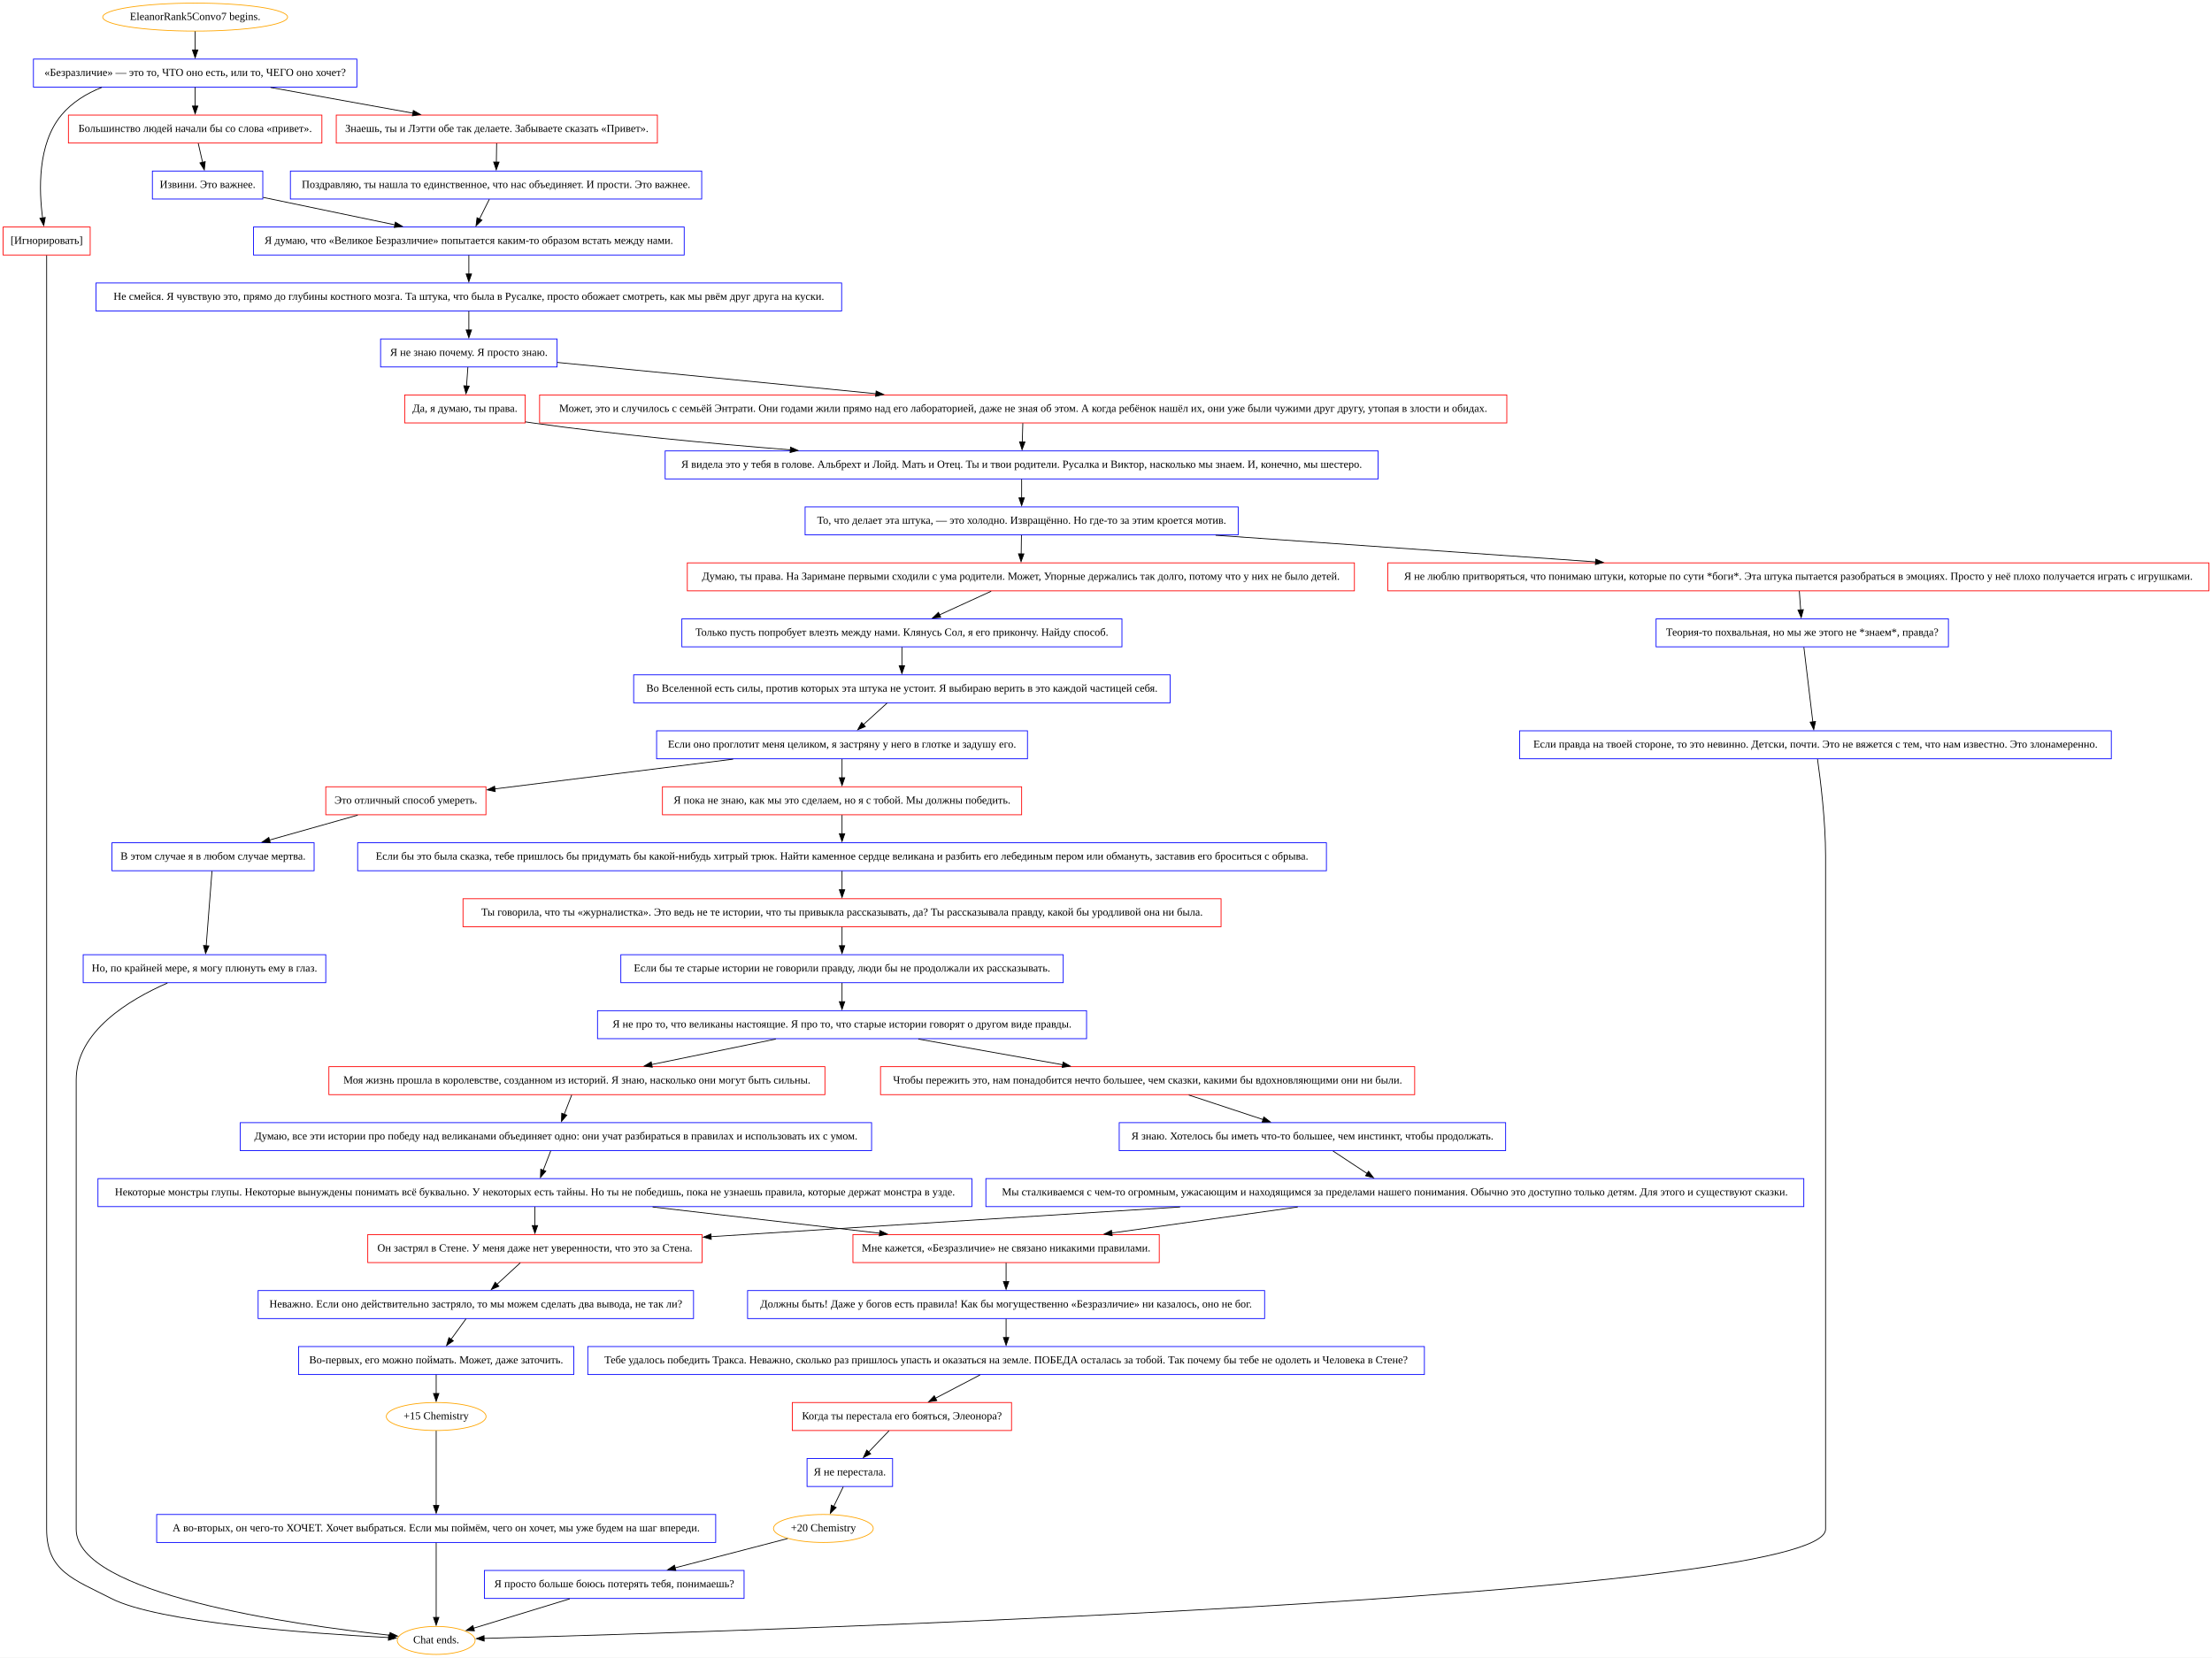
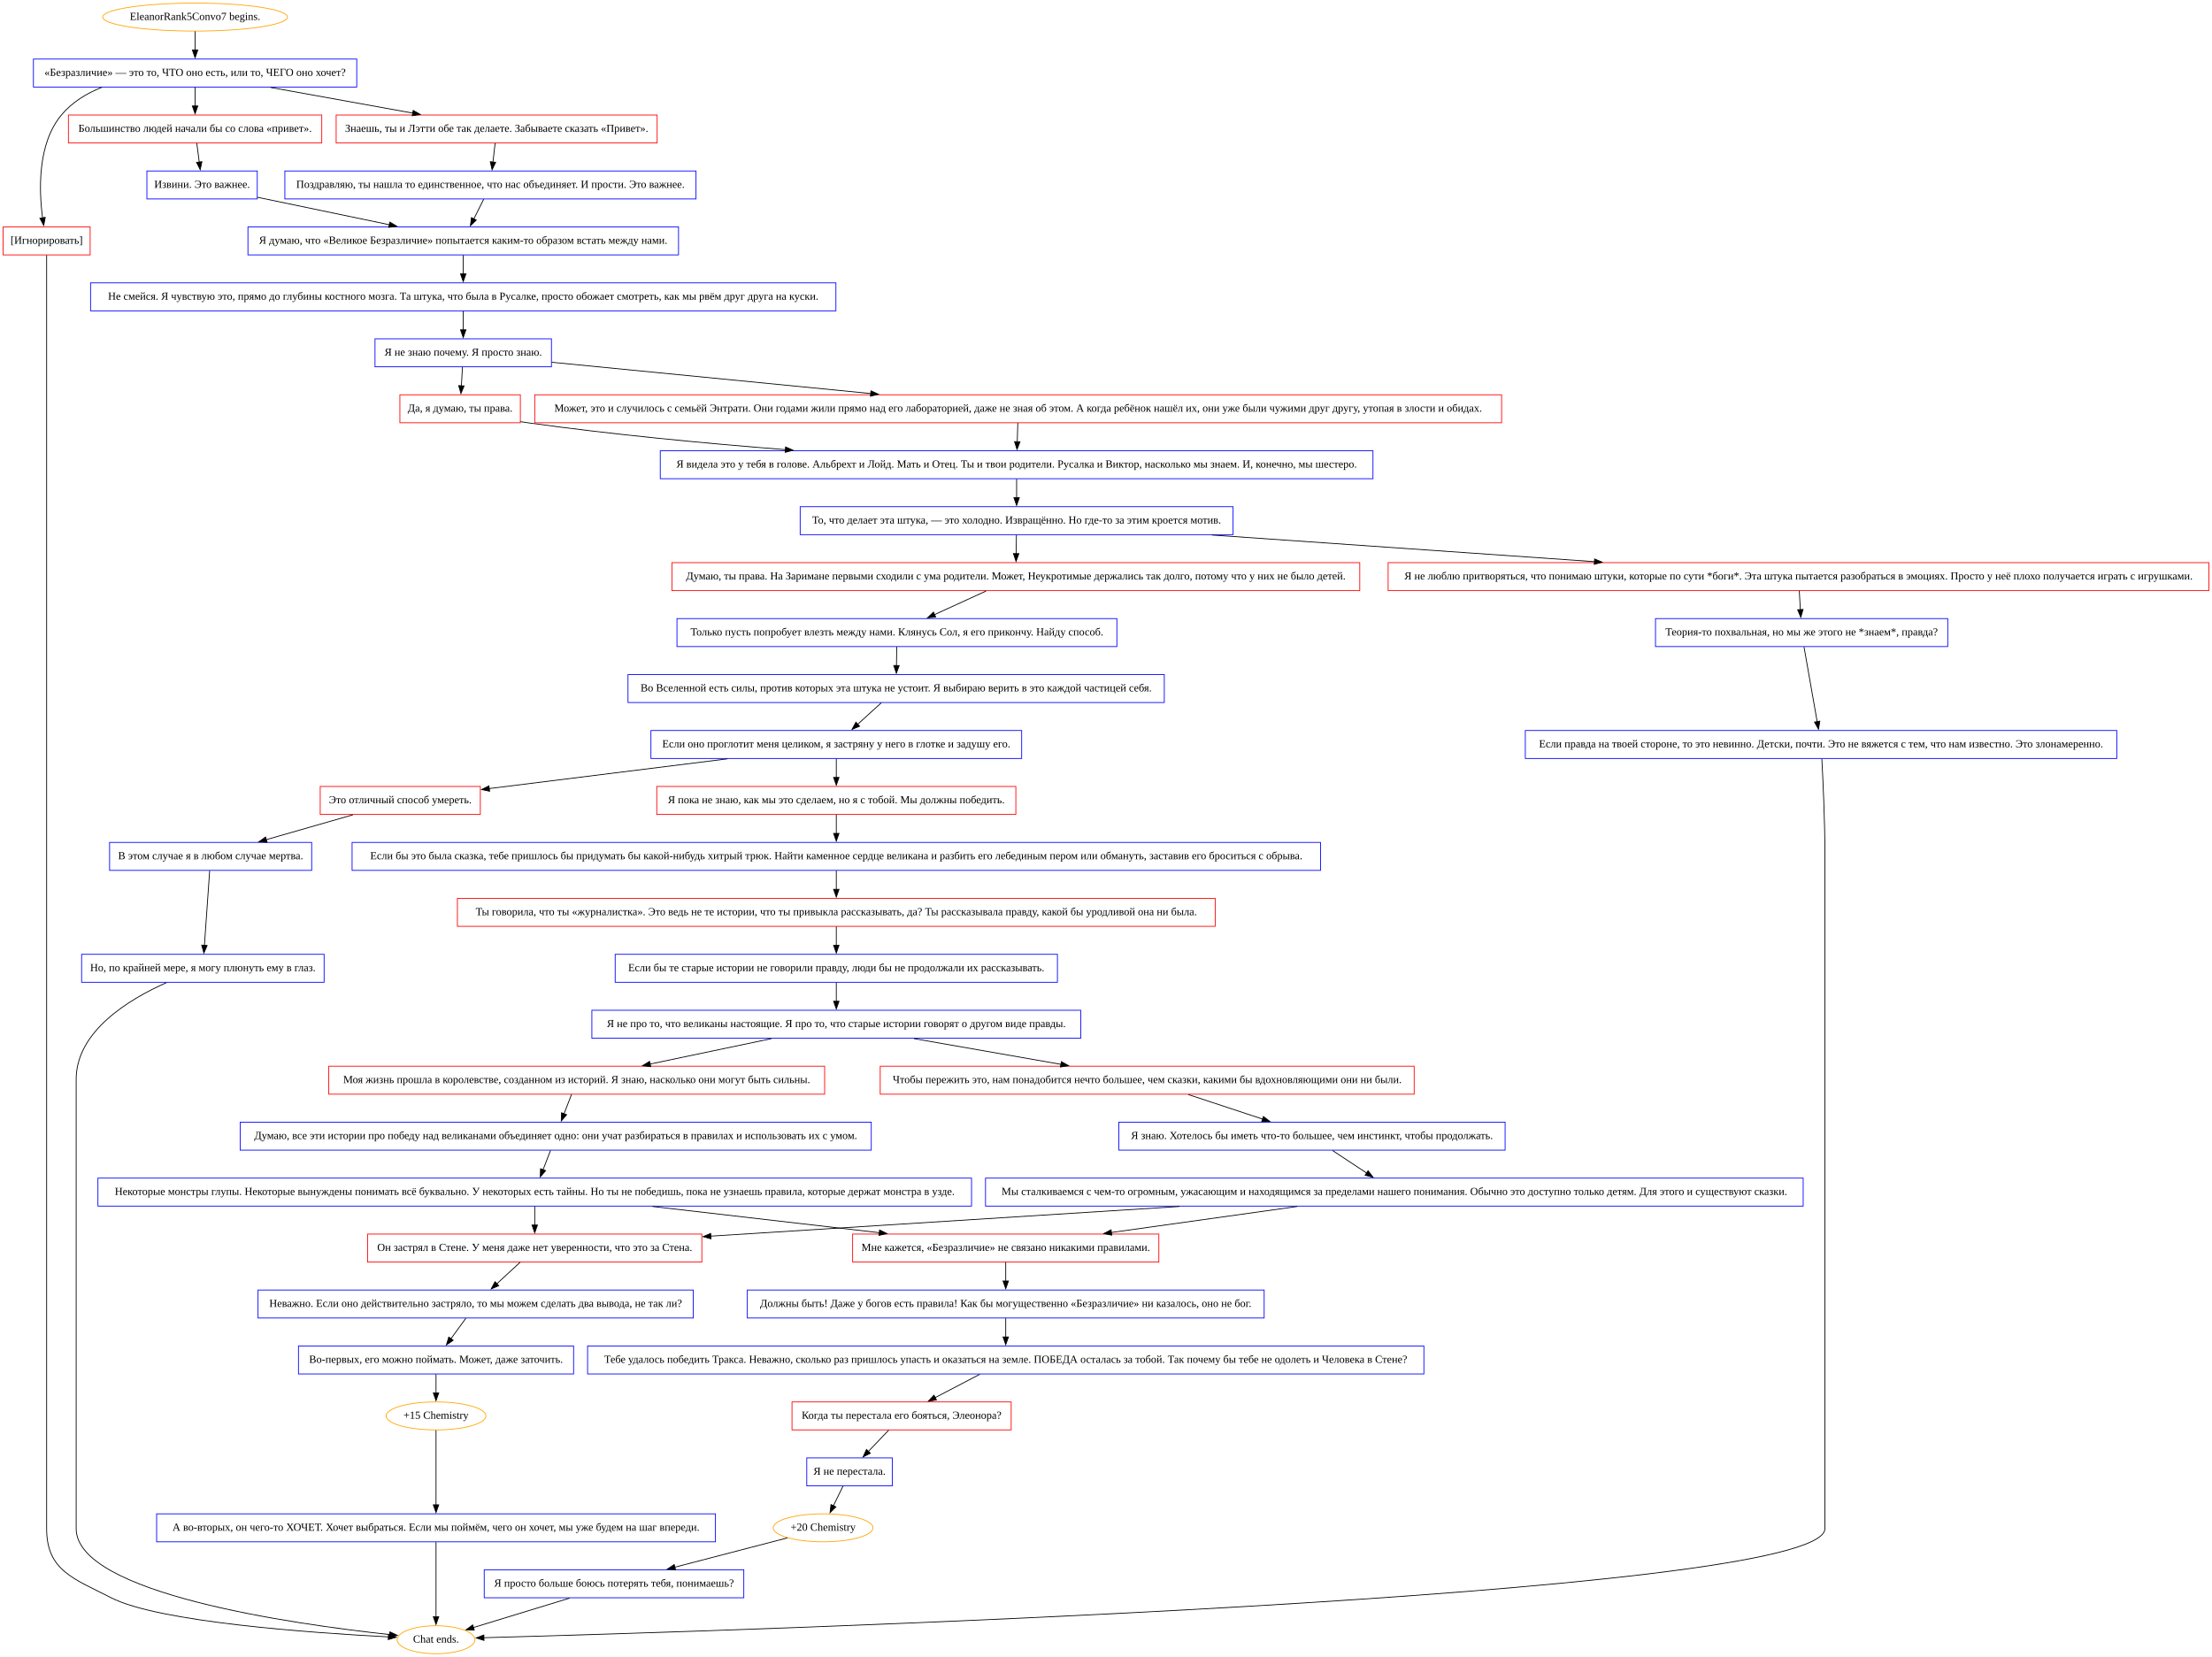
- <svg xmlns="http://www.w3.org/2000/svg" width="2845pt" height="2132pt" viewBox="0.00 0.00 2845.00 2132.00">
+ <svg xmlns="http://www.w3.org/2000/svg" width="2846pt" height="2132pt" viewBox="0.00 0.00 2846.00 2132.00">
  <g id="graph0" class="graph" transform="scale(1 1) rotate(0) translate(4 2128)">
-     <polygon fill="white" stroke="none" points="-4,4 -4,-2128 2841,-2128 2841,4 -4,4" />
+     <polygon fill="white" stroke="none" points="-4,4 -4,-2128 2842,-2128 2842,4 -4,4" />
    <g id="node1" class="node">
      <ellipse fill="none" stroke="orange" cx="247" cy="-2106" rx="118.88" ry="18" />
      <text text-anchor="middle" x="247" y="-2102.3" font-family="Times New Roman,serif" font-size="14.00">EleanorRank5Convo7 begins.</text>
    </g>
    <g id="node2" class="node">
      <polygon fill="none" stroke="blue" points="455,-2052 39,-2052 39,-2016 455,-2016 455,-2052" />
      <text text-anchor="middle" x="247" y="-2030.3" font-family="Times New Roman,serif" font-size="14.00">«Безразличие» — это то, ЧТО оно есть, или то, ЧЕГО оно хочет?</text>
    </g>
    <g id="edge1" class="edge">
      <path fill="none" stroke="black" d="M247,-2087.7C247,-2080.41 247,-2071.73 247,-2063.54" />
      <polygon fill="black" stroke="black" points="250.5,-2063.62 247,-2053.62 243.5,-2063.62 250.5,-2063.62" />
    </g>
    <g id="node3" class="node">
      <polygon fill="none" stroke="red" points="841.5,-1980 428.5,-1980 428.5,-1944 841.5,-1944 841.5,-1980" />
      <text text-anchor="middle" x="635" y="-1958.3" font-family="Times New Roman,serif" font-size="14.00">Знаешь, ты и Лэтти обе так делаете. Забываете сказать «Привет».</text>
    </g>
    <g id="edge2" class="edge">
      <path fill="none" stroke="black" d="M343.91,-2015.52C399.57,-2005.48 469.59,-1992.84 527.01,-1982.48" />
      <polygon fill="black" stroke="black" points="527.61,-1985.93 536.83,-1980.71 526.37,-1979.04 527.61,-1985.93" />
    </g>
    <g id="node4" class="node">
      <polygon fill="none" stroke="red" points="410,-1980 84,-1980 84,-1944 410,-1944 410,-1980" />
      <text text-anchor="middle" x="247" y="-1958.3" font-family="Times New Roman,serif" font-size="14.00">Большинство людей начали бы со слова «привет».</text>
    </g>
    <g id="edge3" class="edge">
      <path fill="none" stroke="black" d="M247,-2015.7C247,-2008.41 247,-1999.73 247,-1991.54" />
      <polygon fill="black" stroke="black" points="250.5,-1991.62 247,-1981.62 243.5,-1991.62 250.5,-1991.62" />
    </g>
    <g id="node5" class="node">
      <polygon fill="none" stroke="red" points="112,-1836 0,-1836 0,-1800 112,-1800 112,-1836" />
      <text text-anchor="middle" x="56" y="-1814.3" font-family="Times New Roman,serif" font-size="14.00">[Игнорировать]</text>
    </g>
    <g id="edge4" class="edge">
      <path fill="none" stroke="black" d="M126.97,-2015.64C107.11,-2007.72 88.6,-1996.32 75,-1980 43.92,-1942.7 46.1,-1882.57 50.83,-1847.31" />
      <polygon fill="black" stroke="black" points="54.22,-1848.28 52.26,-1837.87 47.3,-1847.23 54.22,-1848.28" />
    </g>
    <g id="node6" class="node">
-       <polygon fill="none" stroke="blue" points="898.5,-1908 369.5,-1908 369.5,-1872 898.5,-1872 898.5,-1908" />
-       <text text-anchor="middle" x="634" y="-1886.3" font-family="Times New Roman,serif" font-size="14.00">Поздравляю, ты нашла то единственное, что нас объединяет. И прости. Это важнее.</text>
+       <polygon fill="none" stroke="blue" points="891.5,-1908 362.5,-1908 362.5,-1872 891.5,-1872 891.5,-1908" />
+       <text text-anchor="middle" x="627" y="-1886.3" font-family="Times New Roman,serif" font-size="14.00">Поздравляю, ты нашла то единственное, что нас объединяет. И прости. Это важнее.</text>
    </g>
    <g id="edge5" class="edge">
-       <path fill="none" stroke="black" d="M634.75,-1943.7C634.65,-1936.41 634.52,-1927.73 634.41,-1919.54" />
-       <polygon fill="black" stroke="black" points="637.91,-1919.57 634.27,-1909.62 630.91,-1919.67 637.91,-1919.57" />
+       <path fill="none" stroke="black" d="M633.02,-1943.7C632.19,-1936.41 631.2,-1927.73 630.26,-1919.54" />
+       <polygon fill="black" stroke="black" points="633.74,-1919.15 629.13,-1909.61 626.78,-1919.94 633.74,-1919.15" />
    </g>
    <g id="node7" class="node">
-       <polygon fill="none" stroke="blue" points="334,-1908 192,-1908 192,-1872 334,-1872 334,-1908" />
-       <text text-anchor="middle" x="263" y="-1886.3" font-family="Times New Roman,serif" font-size="14.00">Извини. Это важнее.</text>
+       <polygon fill="none" stroke="blue" points="327,-1908 185,-1908 185,-1872 327,-1872 327,-1908" />
+       <text text-anchor="middle" x="256" y="-1886.3" font-family="Times New Roman,serif" font-size="14.00">Извини. Это важнее.</text>
    </g>
    <g id="edge6" class="edge">
-       <path fill="none" stroke="black" d="M250.96,-1943.7C252.64,-1936.32 254.65,-1927.52 256.54,-1919.25" />
-       <polygon fill="black" stroke="black" points="259.94,-1920.11 258.75,-1909.58 253.11,-1918.55 259.94,-1920.11" />
+       <path fill="none" stroke="black" d="M249.22,-1943.7C250.17,-1936.32 251.3,-1927.52 252.37,-1919.25" />
+       <polygon fill="black" stroke="black" points="255.8,-1919.97 253.61,-1909.61 248.86,-1919.08 255.8,-1919.97" />
    </g>
    <g id="node8" class="node">
      <ellipse fill="none" stroke="orange" cx="557" cy="-18" rx="50.09" ry="18" />
      <text text-anchor="middle" x="557" y="-14.3" font-family="Times New Roman,serif" font-size="14.00">Chat ends.</text>
    </g>
    <g id="edge7" class="edge">
      <path fill="none" stroke="black" d="M56,-1799.51C56,-1772.71 56,-1719.87 56,-1675 56,-1675 56,-1675 56,-161 56,-106.91 90.86,-96.65 139,-72 199.91,-40.81 395.05,-26.9 495.69,-21.67" />
      <polygon fill="black" stroke="black" points="495.86,-25.17 505.67,-21.17 495.51,-18.18 495.86,-25.17" />
    </g>
    <g id="node9" class="node">
-       <polygon fill="none" stroke="blue" points="876,-1836 322,-1836 322,-1800 876,-1800 876,-1836" />
-       <text text-anchor="middle" x="599" y="-1814.3" font-family="Times New Roman,serif" font-size="14.00">Я думаю, что «Великое Безразличие» попытается каким-то образом встать между нами.</text>
+       <polygon fill="none" stroke="blue" points="869,-1836 315,-1836 315,-1800 869,-1800 869,-1836" />
+       <text text-anchor="middle" x="592" y="-1814.3" font-family="Times New Roman,serif" font-size="14.00">Я думаю, что «Великое Безразличие» попытается каким-то образом встать между нами.</text>
    </g>
    <g id="edge8" class="edge">
-       <path fill="none" stroke="black" d="M625.35,-1871.7C621.53,-1864.07 616.96,-1854.92 612.7,-1846.4" />
-       <polygon fill="black" stroke="black" points="615.83,-1844.84 608.23,-1837.46 609.57,-1847.97 615.83,-1844.84" />
+       <path fill="none" stroke="black" d="M618.35,-1871.7C614.53,-1864.07 609.96,-1854.92 605.7,-1846.4" />
+       <polygon fill="black" stroke="black" points="608.83,-1844.84 601.23,-1837.46 602.57,-1847.97 608.83,-1844.84" />
    </g>
    <g id="edge9" class="edge">
-       <path fill="none" stroke="black" d="M334.26,-1874.15C383.73,-1863.85 450.18,-1850.01 504.12,-1838.77" />
-       <polygon fill="black" stroke="black" points="504.53,-1842.26 513.6,-1836.79 503.1,-1835.4 504.53,-1842.26" />
+       <path fill="none" stroke="black" d="M327.26,-1874.15C376.73,-1863.85 443.18,-1850.01 497.12,-1838.77" />
+       <polygon fill="black" stroke="black" points="497.53,-1842.26 506.6,-1836.79 496.1,-1835.4 497.53,-1842.26" />
    </g>
    <g id="node10" class="node">
-       <polygon fill="none" stroke="blue" points="1078.5,-1764 119.5,-1764 119.5,-1728 1078.5,-1728 1078.5,-1764" />
-       <text text-anchor="middle" x="599" y="-1742.3" font-family="Times New Roman,serif" font-size="14.00">Не смейся. Я чувствую это, прямо до глубины костного мозга. Та штука, что была в Русалке, просто обожает смотреть, как мы рвём друг друга на куски.</text>
+       <polygon fill="none" stroke="blue" points="1071.5,-1764 112.5,-1764 112.5,-1728 1071.5,-1728 1071.5,-1764" />
+       <text text-anchor="middle" x="592" y="-1742.3" font-family="Times New Roman,serif" font-size="14.00">Не смейся. Я чувствую это, прямо до глубины костного мозга. Та штука, что была в Русалке, просто обожает смотреть, как мы рвём друг друга на куски.</text>
    </g>
    <g id="edge10" class="edge">
-       <path fill="none" stroke="black" d="M599,-1799.7C599,-1792.41 599,-1783.73 599,-1775.54" />
-       <polygon fill="black" stroke="black" points="602.5,-1775.62 599,-1765.62 595.5,-1775.62 602.5,-1775.62" />
+       <path fill="none" stroke="black" d="M592,-1799.7C592,-1792.41 592,-1783.73 592,-1775.54" />
+       <polygon fill="black" stroke="black" points="595.5,-1775.62 592,-1765.62 588.5,-1775.62 595.5,-1775.62" />
    </g>
    <g id="node11" class="node">
-       <polygon fill="none" stroke="blue" points="712.5,-1692 485.5,-1692 485.5,-1656 712.5,-1656 712.5,-1692" />
-       <text text-anchor="middle" x="599" y="-1670.3" font-family="Times New Roman,serif" font-size="14.00">Я не знаю почему. Я просто знаю.</text>
+       <polygon fill="none" stroke="blue" points="705.5,-1692 478.5,-1692 478.5,-1656 705.5,-1656 705.5,-1692" />
+       <text text-anchor="middle" x="592" y="-1670.3" font-family="Times New Roman,serif" font-size="14.00">Я не знаю почему. Я просто знаю.</text>
    </g>
    <g id="edge11" class="edge">
-       <path fill="none" stroke="black" d="M599,-1727.7C599,-1720.41 599,-1711.73 599,-1703.54" />
-       <polygon fill="black" stroke="black" points="602.5,-1703.62 599,-1693.62 595.5,-1703.62 602.5,-1703.62" />
+       <path fill="none" stroke="black" d="M592,-1727.7C592,-1720.41 592,-1711.73 592,-1703.54" />
+       <polygon fill="black" stroke="black" points="595.5,-1703.62 592,-1693.62 588.5,-1703.62 595.5,-1703.62" />
    </g>
    <g id="node12" class="node">
-       <polygon fill="none" stroke="red" points="671.5,-1620 516.5,-1620 516.5,-1584 671.5,-1584 671.5,-1620" />
-       <text text-anchor="middle" x="594" y="-1598.3" font-family="Times New Roman,serif" font-size="14.00">Да, я думаю, ты права.</text>
+       <polygon fill="none" stroke="red" points="665.5,-1620 510.5,-1620 510.5,-1584 665.5,-1584 665.5,-1620" />
+       <text text-anchor="middle" x="588" y="-1598.3" font-family="Times New Roman,serif" font-size="14.00">Да, я думаю, ты права.</text>
    </g>
    <g id="edge12" class="edge">
-       <path fill="none" stroke="black" d="M597.76,-1655.7C597.24,-1648.41 596.62,-1639.73 596.04,-1631.54" />
-       <polygon fill="black" stroke="black" points="599.53,-1631.34 595.33,-1621.61 592.55,-1631.84 599.53,-1631.34" />
+       <path fill="none" stroke="black" d="M591.01,-1655.7C590.59,-1648.41 590.1,-1639.73 589.63,-1631.54" />
+       <polygon fill="black" stroke="black" points="593.13,-1631.4 589.06,-1621.62 586.14,-1631.8 593.13,-1631.4" />
    </g>
    <g id="node13" class="node">
-       <polygon fill="none" stroke="red" points="1934,-1620 690,-1620 690,-1584 1934,-1584 1934,-1620" />
-       <text text-anchor="middle" x="1312" y="-1598.3" font-family="Times New Roman,serif" font-size="14.00">Может, это и случилось с семьёй Энтрати. Они годами жили прямо над его лабораторией, даже не зная об этом. А когда ребёнок нашёл их, они уже были чужими друг другу, утопая в злости и обидах.</text>
+       <polygon fill="none" stroke="red" points="1928,-1620 684,-1620 684,-1584 1928,-1584 1928,-1620" />
+       <text text-anchor="middle" x="1306" y="-1598.3" font-family="Times New Roman,serif" font-size="14.00">Может, это и случилось с семьёй Энтрати. Они годами жили прямо над его лабораторией, даже не зная об этом. А когда ребёнок нашёл их, они уже были чужими друг другу, утопая в злости и обидах.</text>
    </g>
    <g id="edge13" class="edge">
-       <path fill="none" stroke="black" d="M712.77,-1661.83C822.98,-1651.01 992.14,-1634.4 1122.66,-1621.59" />
-       <polygon fill="black" stroke="black" points="1122.86,-1625.09 1132.47,-1620.63 1122.17,-1618.12 1122.86,-1625.09" />
+       <path fill="none" stroke="black" d="M705.92,-1661.83C816.29,-1651.01 985.69,-1634.4 1116.4,-1621.59" />
+       <polygon fill="black" stroke="black" points="1116.61,-1625.08 1126.22,-1620.63 1115.92,-1618.12 1116.61,-1625.08" />
    </g>
    <g id="node14" class="node">
-       <polygon fill="none" stroke="blue" points="1768.5,-1548 851.5,-1548 851.5,-1512 1768.5,-1512 1768.5,-1548" />
-       <text text-anchor="middle" x="1310" y="-1526.3" font-family="Times New Roman,serif" font-size="14.00">Я видела это у тебя в голове. Альбрехт и Лойд. Мать и Отец. Ты и твои родители. Русалка и Виктор, насколько мы знаем. И, конечно, мы шестеро.</text>
+       <polygon fill="none" stroke="blue" points="1762.5,-1548 845.5,-1548 845.5,-1512 1762.5,-1512 1762.5,-1548" />
+       <text text-anchor="middle" x="1304" y="-1526.3" font-family="Times New Roman,serif" font-size="14.00">Я видела это у тебя в голове. Альбрехт и Лойд. Мать и Отец. Ты и твои родители. Русалка и Виктор, насколько мы знаем. И, конечно, мы шестеро.</text>
    </g>
    <g id="edge14" class="edge">
-       <path fill="none" stroke="black" d="M671.72,-1585.38C674.85,-1584.89 677.95,-1584.42 681,-1584 788.73,-1568.98 907.48,-1557.64 1012.51,-1549.38" />
-       <polygon fill="black" stroke="black" points="1012.73,-1552.88 1022.43,-1548.61 1012.19,-1545.9 1012.73,-1552.88" />
+       <path fill="none" stroke="black" d="M665.72,-1585.38C668.85,-1584.89 671.95,-1584.42 675,-1584 782.73,-1568.98 901.48,-1557.64 1006.51,-1549.38" />
+       <polygon fill="black" stroke="black" points="1006.73,-1552.88 1016.43,-1548.61 1006.19,-1545.9 1006.73,-1552.88" />
    </g>
    <g id="edge15" class="edge">
-       <path fill="none" stroke="black" d="M1311.51,-1583.7C1311.3,-1576.41 1311.05,-1567.73 1310.82,-1559.54" />
-       <polygon fill="black" stroke="black" points="1314.32,-1559.51 1310.53,-1549.62 1307.32,-1559.71 1314.32,-1559.51" />
+       <path fill="none" stroke="black" d="M1305.51,-1583.7C1305.3,-1576.41 1305.05,-1567.73 1304.82,-1559.54" />
+       <polygon fill="black" stroke="black" points="1308.32,-1559.51 1304.53,-1549.62 1301.32,-1559.71 1308.32,-1559.51" />
    </g>
    <g id="node15" class="node">
-       <polygon fill="none" stroke="blue" points="1588.5,-1476 1031.5,-1476 1031.5,-1440 1588.5,-1440 1588.5,-1476" />
-       <text text-anchor="middle" x="1310" y="-1454.3" font-family="Times New Roman,serif" font-size="14.00">То, что делает эта штука, — это холодно. Извращённо. Но где-то за этим кроется мотив.</text>
+       <polygon fill="none" stroke="blue" points="1582.5,-1476 1025.5,-1476 1025.5,-1440 1582.5,-1440 1582.5,-1476" />
+       <text text-anchor="middle" x="1304" y="-1454.3" font-family="Times New Roman,serif" font-size="14.00">То, что делает эта штука, — это холодно. Извращённо. Но где-то за этим кроется мотив.</text>
    </g>
    <g id="edge16" class="edge">
-       <path fill="none" stroke="black" d="M1310,-1511.7C1310,-1504.41 1310,-1495.73 1310,-1487.54" />
-       <polygon fill="black" stroke="black" points="1313.5,-1487.62 1310,-1477.62 1306.5,-1487.62 1313.5,-1487.62" />
+       <path fill="none" stroke="black" d="M1304,-1511.7C1304,-1504.41 1304,-1495.73 1304,-1487.54" />
+       <polygon fill="black" stroke="black" points="1307.5,-1487.62 1304,-1477.62 1300.5,-1487.62 1307.5,-1487.62" />
    </g>
    <g id="node16" class="node">
-       <polygon fill="none" stroke="red" points="1738,-1404 880,-1404 880,-1368 1738,-1368 1738,-1404" />
-       <text text-anchor="middle" x="1309" y="-1382.3" font-family="Times New Roman,serif" font-size="14.00">Думаю, ты права. На Заримане первыми сходили с ума родители. Может, Упорные держались так долго, потому что у них не было детей.</text>
+       <polygon fill="none" stroke="red" points="1745.5,-1404 860.5,-1404 860.5,-1368 1745.5,-1368 1745.5,-1404" />
+       <text text-anchor="middle" x="1303" y="-1382.3" font-family="Times New Roman,serif" font-size="14.00">Думаю, ты права. На Заримане первыми сходили с ума родители. Может, Неукротимые держались так долго, потому что у них не было детей.</text>
    </g>
    <g id="edge17" class="edge">
-       <path fill="none" stroke="black" d="M1309.75,-1439.7C1309.65,-1432.41 1309.52,-1423.73 1309.41,-1415.54" />
-       <polygon fill="black" stroke="black" points="1312.91,-1415.57 1309.27,-1405.62 1305.91,-1415.67 1312.91,-1415.57" />
+       <path fill="none" stroke="black" d="M1303.75,-1439.7C1303.65,-1432.41 1303.52,-1423.73 1303.41,-1415.54" />
+       <polygon fill="black" stroke="black" points="1306.91,-1415.57 1303.27,-1405.62 1299.91,-1415.67 1306.91,-1415.57" />
    </g>
    <g id="node17" class="node">
-       <polygon fill="none" stroke="red" points="2837,-1404 1781,-1404 1781,-1368 2837,-1368 2837,-1404" />
-       <text text-anchor="middle" x="2309" y="-1382.3" font-family="Times New Roman,serif" font-size="14.00">Я не люблю притворяться, что понимаю штуки, которые по сути *боги*. Эта штука пытается разобраться в эмоциях. Просто у неё плохо получается играть с игрушками.</text>
+       <polygon fill="none" stroke="red" points="2838,-1404 1782,-1404 1782,-1368 2838,-1368 2838,-1404" />
+       <text text-anchor="middle" x="2310" y="-1382.3" font-family="Times New Roman,serif" font-size="14.00">Я не люблю притворяться, что понимаю штуки, которые по сути *боги*. Эта штука пытается разобраться в эмоциях. Просто у неё плохо получается играть с игрушками.</text>
    </g>
    <g id="edge18" class="edge">
-       <path fill="none" stroke="black" d="M1559.51,-1439.52C1708.5,-1429.08 1897.47,-1415.84 2048.38,-1405.26" />
-       <polygon fill="black" stroke="black" points="2048.4,-1408.77 2058.13,-1404.58 2047.91,-1401.79 2048.4,-1408.77" />
+       <path fill="none" stroke="black" d="M1555.26,-1439.52C1705.29,-1429.08 1895.58,-1415.84 2047.56,-1405.26" />
+       <polygon fill="black" stroke="black" points="2047.65,-1408.76 2057.38,-1404.58 2047.16,-1401.78 2047.65,-1408.76" />
    </g>
    <g id="node18" class="node">
-       <polygon fill="none" stroke="blue" points="1439,-1332 873,-1332 873,-1296 1439,-1296 1439,-1332" />
-       <text text-anchor="middle" x="1156" y="-1310.3" font-family="Times New Roman,serif" font-size="14.00">Только пусть попробует влезть между нами. Клянусь Сол, я его прикончу. Найду способ.</text>
+       <polygon fill="none" stroke="blue" points="1433,-1332 867,-1332 867,-1296 1433,-1296 1433,-1332" />
+       <text text-anchor="middle" x="1150" y="-1310.3" font-family="Times New Roman,serif" font-size="14.00">Только пусть попробует влезть между нами. Клянусь Сол, я его прикончу. Найду способ.</text>
    </g>
    <g id="edge19" class="edge">
-       <path fill="none" stroke="black" d="M1270.79,-1367.52C1250.63,-1358.29 1225.69,-1346.89 1204.22,-1337.06" />
-       <polygon fill="black" stroke="black" points="1205.92,-1333.99 1195.37,-1333.01 1203.01,-1340.35 1205.92,-1333.99" />
+       <path fill="none" stroke="black" d="M1264.79,-1367.52C1244.63,-1358.29 1219.69,-1346.89 1198.22,-1337.06" />
+       <polygon fill="black" stroke="black" points="1199.92,-1333.99 1189.37,-1333.01 1197.01,-1340.35 1199.92,-1333.99" />
    </g>
    <g id="node19" class="node">
      <polygon fill="none" stroke="blue" points="2502,-1332 2126,-1332 2126,-1296 2502,-1296 2502,-1332" />
      <text text-anchor="middle" x="2314" y="-1310.3" font-family="Times New Roman,serif" font-size="14.00">Теория-то похвальная, но мы же этого не *знаем*, правда?</text>
    </g>
    <g id="edge20" class="edge">
-       <path fill="none" stroke="black" d="M2310.24,-1367.7C2310.76,-1360.41 2311.38,-1351.73 2311.96,-1343.54" />
-       <polygon fill="black" stroke="black" points="2315.45,-1343.84 2312.67,-1333.61 2308.47,-1343.34 2315.45,-1343.84" />
+       <path fill="none" stroke="black" d="M2310.99,-1367.7C2311.41,-1360.41 2311.9,-1351.73 2312.37,-1343.54" />
+       <polygon fill="black" stroke="black" points="2315.86,-1343.8 2312.94,-1333.62 2308.87,-1343.4 2315.86,-1343.8" />
    </g>
    <g id="node20" class="node">
-       <polygon fill="none" stroke="blue" points="1501,-1260 811,-1260 811,-1224 1501,-1224 1501,-1260" />
-       <text text-anchor="middle" x="1156" y="-1238.3" font-family="Times New Roman,serif" font-size="14.00">Во Вселенной есть силы, против которых эта штука не устоит. Я выбираю верить в это каждой частицей себя.</text>
+       <polygon fill="none" stroke="blue" points="1494,-1260 804,-1260 804,-1224 1494,-1224 1494,-1260" />
+       <text text-anchor="middle" x="1149" y="-1238.3" font-family="Times New Roman,serif" font-size="14.00">Во Вселенной есть силы, против которых эта штука не устоит. Я выбираю верить в это каждой частицей себя.</text>
    </g>
    <g id="edge21" class="edge">
-       <path fill="none" stroke="black" d="M1156,-1295.7C1156,-1288.41 1156,-1279.73 1156,-1271.54" />
-       <polygon fill="black" stroke="black" points="1159.5,-1271.62 1156,-1261.62 1152.5,-1271.62 1159.5,-1271.62" />
+       <path fill="none" stroke="black" d="M1149.75,-1295.7C1149.65,-1288.41 1149.52,-1279.73 1149.41,-1271.54" />
+       <polygon fill="black" stroke="black" points="1152.91,-1271.57 1149.27,-1261.62 1145.91,-1271.67 1152.91,-1271.57" />
    </g>
    <g id="node21" class="node">
-       <polygon fill="none" stroke="blue" points="2711.5,-1188 1950.5,-1188 1950.5,-1152 2711.5,-1152 2711.5,-1188" />
-       <text text-anchor="middle" x="2331" y="-1166.3" font-family="Times New Roman,serif" font-size="14.00">Если правда на твоей стороне, то это невинно. Детски, почти. Это не вяжется с тем, что нам известно. Это злонамеренно.</text>
+       <polygon fill="none" stroke="blue" points="2719.5,-1188 1958.5,-1188 1958.5,-1152 2719.5,-1152 2719.5,-1188" />
+       <text text-anchor="middle" x="2339" y="-1166.3" font-family="Times New Roman,serif" font-size="14.00">Если правда на твоей стороне, то это невинно. Детски, почти. Это не вяжется с тем, что нам известно. Это злонамеренно.</text>
    </g>
    <g id="edge22" class="edge">
-       <path fill="none" stroke="black" d="M2316.08,-1295.59C2318.95,-1271.61 2324.16,-1228.14 2327.6,-1199.42" />
-       <polygon fill="black" stroke="black" points="2331.06,-1199.96 2328.77,-1189.61 2324.11,-1199.13 2331.06,-1199.96" />
+       <path fill="none" stroke="black" d="M2317.07,-1295.59C2321.29,-1271.61 2328.94,-1228.14 2334,-1199.42" />
+       <polygon fill="black" stroke="black" points="2337.44,-1200.06 2335.73,-1189.6 2330.54,-1198.84 2337.44,-1200.06" />
    </g>
    <g id="node22" class="node">
-       <polygon fill="none" stroke="blue" points="1317.5,-1188 840.5,-1188 840.5,-1152 1317.5,-1152 1317.5,-1188" />
-       <text text-anchor="middle" x="1079" y="-1166.3" font-family="Times New Roman,serif" font-size="14.00">Если оно проглотит меня целиком, я застряну у него в глотке и задушу его.</text>
+       <polygon fill="none" stroke="blue" points="1310.5,-1188 833.5,-1188 833.5,-1152 1310.5,-1152 1310.5,-1188" />
+       <text text-anchor="middle" x="1072" y="-1166.3" font-family="Times New Roman,serif" font-size="14.00">Если оно проглотит меня целиком, я застряну у него в глотке и задушу его.</text>
    </g>
    <g id="edge23" class="edge">
-       <path fill="none" stroke="black" d="M1136.97,-1223.7C1127.8,-1215.37 1116.65,-1205.22 1106.57,-1196.07" />
-       <polygon fill="black" stroke="black" points="1108.96,-1193.5 1099.2,-1189.37 1104.25,-1198.68 1108.96,-1193.5" />
+       <path fill="none" stroke="black" d="M1129.97,-1223.7C1120.8,-1215.37 1109.65,-1205.22 1099.57,-1196.07" />
+       <polygon fill="black" stroke="black" points="1101.96,-1193.5 1092.2,-1189.37 1097.25,-1198.68 1101.96,-1193.5" />
    </g>
    <g id="edge24" class="edge">
-       <path fill="none" stroke="black" d="M2333.63,-1151.56C2337.43,-1124.82 2344,-1072.06 2344,-1027 2344,-1027 2344,-1027 2344,-161 2344,-72.47 931.96,-29.13 618.25,-20.59" />
+       <path fill="none" stroke="black" d="M2340.01,-1151.52C2341.47,-1124.73 2344,-1071.9 2344,-1027 2344,-1027 2344,-1027 2344,-161 2344,-72.47 931.96,-29.13 618.25,-20.59" />
      <polygon fill="black" stroke="black" points="618.73,-17.1 608.64,-20.33 618.55,-24.1 618.73,-17.1" />
    </g>
    <g id="node23" class="node">
-       <polygon fill="none" stroke="red" points="621,-1116 415,-1116 415,-1080 621,-1080 621,-1116" />
-       <text text-anchor="middle" x="518" y="-1094.3" font-family="Times New Roman,serif" font-size="14.00">Это отличный способ умереть.</text>
+       <polygon fill="none" stroke="red" points="614,-1116 408,-1116 408,-1080 614,-1080 614,-1116" />
+       <text text-anchor="middle" x="511" y="-1094.3" font-family="Times New Roman,serif" font-size="14.00">Это отличный способ умереть.</text>
    </g>
    <g id="edge25" class="edge">
-       <path fill="none" stroke="black" d="M938.88,-1151.52C844.27,-1139.71 720.95,-1124.32 632.28,-1113.26" />
-       <polygon fill="black" stroke="black" points="632.96,-1109.82 622.6,-1112.05 632.09,-1116.76 632.96,-1109.82" />
+       <path fill="none" stroke="black" d="M931.88,-1151.52C837.27,-1139.71 713.95,-1124.32 625.28,-1113.26" />
+       <polygon fill="black" stroke="black" points="625.96,-1109.82 615.6,-1112.05 625.09,-1116.76 625.96,-1109.82" />
    </g>
    <g id="node24" class="node">
-       <polygon fill="none" stroke="red" points="1310,-1116 848,-1116 848,-1080 1310,-1080 1310,-1116" />
-       <text text-anchor="middle" x="1079" y="-1094.3" font-family="Times New Roman,serif" font-size="14.00">Я пока не знаю, как мы это сделаем, но я с тобой. Мы должны победить.</text>
+       <polygon fill="none" stroke="red" points="1303,-1116 841,-1116 841,-1080 1303,-1080 1303,-1116" />
+       <text text-anchor="middle" x="1072" y="-1094.3" font-family="Times New Roman,serif" font-size="14.00">Я пока не знаю, как мы это сделаем, но я с тобой. Мы должны победить.</text>
    </g>
    <g id="edge26" class="edge">
-       <path fill="none" stroke="black" d="M1079,-1151.7C1079,-1144.41 1079,-1135.73 1079,-1127.54" />
-       <polygon fill="black" stroke="black" points="1082.5,-1127.62 1079,-1117.62 1075.5,-1127.62 1082.5,-1127.62" />
+       <path fill="none" stroke="black" d="M1072,-1151.7C1072,-1144.41 1072,-1135.73 1072,-1127.54" />
+       <polygon fill="black" stroke="black" points="1075.5,-1127.62 1072,-1117.62 1068.5,-1127.62 1075.5,-1127.62" />
    </g>
    <g id="node25" class="node">
-       <polygon fill="none" stroke="blue" points="400,-1044 140,-1044 140,-1008 400,-1008 400,-1044" />
-       <text text-anchor="middle" x="270" y="-1022.3" font-family="Times New Roman,serif" font-size="14.00">В этом случае я в любом случае мертва.</text>
+       <polygon fill="none" stroke="blue" points="397,-1044 137,-1044 137,-1008 397,-1008 397,-1044" />
+       <text text-anchor="middle" x="267" y="-1022.3" font-family="Times New Roman,serif" font-size="14.00">В этом случае я в любом случае мертва.</text>
    </g>
    <g id="edge27" class="edge">
-       <path fill="none" stroke="black" d="M456.06,-1079.52C421.6,-1069.79 378.54,-1057.64 342.52,-1047.47" />
-       <polygon fill="black" stroke="black" points="343.61,-1044.14 333.04,-1044.79 341.71,-1050.88 343.61,-1044.14" />
+       <path fill="none" stroke="black" d="M450.06,-1079.52C416.16,-1069.79 373.79,-1057.64 338.35,-1047.47" />
+       <polygon fill="black" stroke="black" points="339.62,-1044.19 329.04,-1044.8 337.69,-1050.92 339.62,-1044.19" />
    </g>
    <g id="node26" class="node">
-       <polygon fill="none" stroke="blue" points="1702,-1044 456,-1044 456,-1008 1702,-1008 1702,-1044" />
-       <text text-anchor="middle" x="1079" y="-1022.3" font-family="Times New Roman,serif" font-size="14.00">Если бы это была сказка, тебе пришлось бы придумать бы какой-нибудь хитрый трюк. Найти каменное сердце великана и разбить его лебединым пером или обмануть, заставив его броситься с обрыва.</text>
+       <polygon fill="none" stroke="blue" points="1695,-1044 449,-1044 449,-1008 1695,-1008 1695,-1044" />
+       <text text-anchor="middle" x="1072" y="-1022.3" font-family="Times New Roman,serif" font-size="14.00">Если бы это была сказка, тебе пришлось бы придумать бы какой-нибудь хитрый трюк. Найти каменное сердце великана и разбить его лебединым пером или обмануть, заставив его броситься с обрыва.</text>
    </g>
    <g id="edge28" class="edge">
-       <path fill="none" stroke="black" d="M1079,-1079.7C1079,-1072.41 1079,-1063.73 1079,-1055.54" />
-       <polygon fill="black" stroke="black" points="1082.5,-1055.62 1079,-1045.62 1075.5,-1055.62 1082.5,-1055.62" />
+       <path fill="none" stroke="black" d="M1072,-1079.7C1072,-1072.41 1072,-1063.73 1072,-1055.54" />
+       <polygon fill="black" stroke="black" points="1075.5,-1055.62 1072,-1045.62 1068.5,-1055.62 1075.5,-1055.62" />
    </g>
    <g id="node27" class="node">
-       <polygon fill="none" stroke="blue" points="415,-900 103,-900 103,-864 415,-864 415,-900" />
-       <text text-anchor="middle" x="259" y="-878.3" font-family="Times New Roman,serif" font-size="14.00">Но, по крайней мере, я могу плюнуть ему в глаз.</text>
+       <polygon fill="none" stroke="blue" points="413,-900 101,-900 101,-864 413,-864 413,-900" />
+       <text text-anchor="middle" x="257" y="-878.3" font-family="Times New Roman,serif" font-size="14.00">Но, по крайней мере, я могу плюнуть ему в глаз.</text>
    </g>
    <g id="edge29" class="edge">
-       <path fill="none" stroke="black" d="M268.65,-1007.59C266.79,-983.61 263.43,-940.14 261.2,-911.42" />
-       <polygon fill="black" stroke="black" points="264.7,-911.32 260.44,-901.62 257.73,-911.86 264.7,-911.32" />
+       <path fill="none" stroke="black" d="M265.77,-1007.59C264.09,-983.61 261.02,-940.14 259,-911.42" />
+       <polygon fill="black" stroke="black" points="262.51,-911.35 258.31,-901.62 255.52,-911.84 262.51,-911.35" />
    </g>
    <g id="node28" class="node">
-       <polygon fill="none" stroke="red" points="1566.5,-972 591.5,-972 591.5,-936 1566.5,-936 1566.5,-972" />
-       <text text-anchor="middle" x="1079" y="-950.3" font-family="Times New Roman,serif" font-size="14.00">Ты говорила, что ты «журналистка». Это ведь не те истории, что ты привыкла рассказывать, да? Ты рассказывала правду, какой бы уродливой она ни была.</text>
+       <polygon fill="none" stroke="red" points="1559.5,-972 584.5,-972 584.5,-936 1559.5,-936 1559.5,-972" />
+       <text text-anchor="middle" x="1072" y="-950.3" font-family="Times New Roman,serif" font-size="14.00">Ты говорила, что ты «журналистка». Это ведь не те истории, что ты привыкла рассказывать, да? Ты рассказывала правду, какой бы уродливой она ни была.</text>
    </g>
    <g id="edge30" class="edge">
-       <path fill="none" stroke="black" d="M1079,-1007.7C1079,-1000.41 1079,-991.73 1079,-983.54" />
-       <polygon fill="black" stroke="black" points="1082.5,-983.62 1079,-973.62 1075.5,-983.62 1082.5,-983.62" />
+       <path fill="none" stroke="black" d="M1072,-1007.7C1072,-1000.41 1072,-991.73 1072,-983.54" />
+       <polygon fill="black" stroke="black" points="1075.5,-983.62 1072,-973.62 1068.5,-983.62 1075.5,-983.62" />
    </g>
    <g id="edge31" class="edge">
-       <path fill="none" stroke="black" d="M211.28,-863.57C162.54,-842.32 94,-801.36 94,-739 94,-739 94,-739 94,-161 94,-77.53 372.51,-38.12 497.52,-24.63" />
+       <path fill="none" stroke="black" d="M210.29,-863.6C162.12,-842.26 94,-801.11 94,-739 94,-739 94,-739 94,-161 94,-77.53 372.51,-38.12 497.52,-24.63" />
      <polygon fill="black" stroke="black" points="497.68,-28.14 507.26,-23.6 496.94,-21.17 497.68,-28.14" />
    </g>
    <g id="node29" class="node">
-       <polygon fill="none" stroke="blue" points="1363.5,-900 794.5,-900 794.5,-864 1363.5,-864 1363.5,-900" />
-       <text text-anchor="middle" x="1079" y="-878.3" font-family="Times New Roman,serif" font-size="14.00">Если бы те старые истории не говорили правду, люди бы не продолжали их рассказывать.</text>
+       <polygon fill="none" stroke="blue" points="1356.5,-900 787.5,-900 787.5,-864 1356.5,-864 1356.5,-900" />
+       <text text-anchor="middle" x="1072" y="-878.3" font-family="Times New Roman,serif" font-size="14.00">Если бы те старые истории не говорили правду, люди бы не продолжали их рассказывать.</text>
    </g>
    <g id="edge32" class="edge">
-       <path fill="none" stroke="black" d="M1079,-935.7C1079,-928.41 1079,-919.73 1079,-911.54" />
-       <polygon fill="black" stroke="black" points="1082.5,-911.62 1079,-901.62 1075.5,-911.62 1082.5,-911.62" />
+       <path fill="none" stroke="black" d="M1072,-935.7C1072,-928.41 1072,-919.73 1072,-911.54" />
+       <polygon fill="black" stroke="black" points="1075.5,-911.62 1072,-901.62 1068.5,-911.62 1075.5,-911.62" />
    </g>
    <g id="node30" class="node">
-       <polygon fill="none" stroke="blue" points="1393.5,-828 764.5,-828 764.5,-792 1393.5,-792 1393.5,-828" />
-       <text text-anchor="middle" x="1079" y="-806.3" font-family="Times New Roman,serif" font-size="14.00">Я не про то, что великаны настоящие. Я про то, что старые истории говорят о другом виде правды.</text>
+       <polygon fill="none" stroke="blue" points="1386.5,-828 757.5,-828 757.5,-792 1386.5,-792 1386.5,-828" />
+       <text text-anchor="middle" x="1072" y="-806.3" font-family="Times New Roman,serif" font-size="14.00">Я не про то, что великаны настоящие. Я про то, что старые истории говорят о другом виде правды.</text>
    </g>
    <g id="edge33" class="edge">
-       <path fill="none" stroke="black" d="M1079,-863.7C1079,-856.41 1079,-847.73 1079,-839.54" />
-       <polygon fill="black" stroke="black" points="1082.5,-839.62 1079,-829.62 1075.5,-839.62 1082.5,-839.62" />
+       <path fill="none" stroke="black" d="M1072,-863.7C1072,-856.41 1072,-847.73 1072,-839.54" />
+       <polygon fill="black" stroke="black" points="1075.5,-839.62 1072,-829.62 1068.5,-839.62 1075.5,-839.62" />
    </g>
    <g id="node31" class="node">
      <polygon fill="none" stroke="red" points="1815.5,-756 1128.5,-756 1128.5,-720 1815.5,-720 1815.5,-756" />
      <text text-anchor="middle" x="1472" y="-734.3" font-family="Times New Roman,serif" font-size="14.00">Чтобы пережить это, нам понадобится нечто большее, чем сказки, какими бы вдохновляющими они ни были.</text>
    </g>
    <g id="edge34" class="edge">
-       <path fill="none" stroke="black" d="M1177.16,-791.52C1233.65,-781.45 1304.76,-768.79 1362.98,-758.42" />
-       <polygon fill="black" stroke="black" points="1363.35,-761.91 1372.58,-756.71 1362.12,-755.02 1363.35,-761.91" />
+       <path fill="none" stroke="black" d="M1171.91,-791.52C1229.4,-781.45 1301.78,-768.79 1361.04,-758.42" />
+       <polygon fill="black" stroke="black" points="1361.59,-761.87 1370.84,-756.7 1360.38,-754.98 1361.59,-761.87" />
    </g>
    <g id="node32" class="node">
      <polygon fill="none" stroke="red" points="1057,-756 419,-756 419,-720 1057,-720 1057,-756" />
      <text text-anchor="middle" x="738" y="-734.3" font-family="Times New Roman,serif" font-size="14.00">Моя жизнь прошла в королевстве, созданном из историй. Я знаю, насколько они могут быть сильны.</text>
    </g>
    <g id="edge35" class="edge">
-       <path fill="none" stroke="black" d="M993.83,-791.52C945.32,-781.56 884.4,-769.05 834.17,-758.74" />
-       <polygon fill="black" stroke="black" points="834.95,-755.33 824.45,-756.75 833.54,-762.19 834.95,-755.33" />
+       <path fill="none" stroke="black" d="M988.58,-791.52C941.07,-781.56 881.39,-769.05 832.2,-758.74" />
+       <polygon fill="black" stroke="black" points="833.21,-755.38 822.71,-756.75 831.78,-762.23 833.21,-755.38" />
    </g>
    <g id="node33" class="node">
      <polygon fill="none" stroke="blue" points="1932.5,-684 1435.5,-684 1435.5,-648 1932.5,-648 1932.5,-684" />
      <text text-anchor="middle" x="1684" y="-662.3" font-family="Times New Roman,serif" font-size="14.00">Я знаю. Хотелось бы иметь что-то большее, чем инстинкт, чтобы продолжать.</text>
    </g>
    <g id="edge36" class="edge">
      <path fill="none" stroke="black" d="M1524.95,-719.52C1554.02,-709.92 1590.27,-697.95 1620.81,-687.86" />
      <polygon fill="black" stroke="black" points="1621.52,-691.32 1629.92,-684.86 1619.33,-684.67 1621.52,-691.32" />
    </g>
    <g id="node34" class="node">
      <polygon fill="none" stroke="blue" points="1117,-684 305,-684 305,-648 1117,-648 1117,-684" />
      <text text-anchor="middle" x="711" y="-662.3" font-family="Times New Roman,serif" font-size="14.00">Думаю, все эти истории про победу над великанами объединяет одно: они учат разбираться в правилах и использовать их с умом.</text>
    </g>
    <g id="edge37" class="edge">
      <path fill="none" stroke="black" d="M731.33,-719.7C728.42,-712.15 724.93,-703.12 721.68,-694.68" />
      <polygon fill="black" stroke="black" points="725.01,-693.59 718.14,-685.52 718.48,-696.11 725.01,-693.59" />
    </g>
    <g id="node35" class="node">
      <polygon fill="none" stroke="blue" points="2316,-612 1264,-612 1264,-576 2316,-576 2316,-612" />
      <text text-anchor="middle" x="1790" y="-590.3" font-family="Times New Roman,serif" font-size="14.00">Мы сталкиваемся с чем-то огромным, ужасающим и находящимся за пределами нашего понимания. Обычно это доступно только детям. Для этого и существуют сказки.</text>
    </g>
    <g id="edge38" class="edge">
      <path fill="none" stroke="black" d="M1710.47,-647.52C1723.73,-638.76 1739.96,-628.04 1754.3,-618.58" />
      <polygon fill="black" stroke="black" points="1756.18,-621.53 1762.6,-613.09 1752.33,-615.68 1756.18,-621.53" />
    </g>
    <g id="node36" class="node">
      <polygon fill="none" stroke="blue" points="1246,-612 122,-612 122,-576 1246,-576 1246,-612" />
      <text text-anchor="middle" x="684" y="-590.3" font-family="Times New Roman,serif" font-size="14.00">Некоторые монстры глупы. Некоторые вынуждены понимать всё буквально. У некоторых есть тайны. Но ты не победишь, пока не узнаешь правила, которые держат монстра в узде.</text>
    </g>
    <g id="edge39" class="edge">
      <path fill="none" stroke="black" d="M704.33,-647.7C701.42,-640.15 697.93,-631.12 694.68,-622.68" />
      <polygon fill="black" stroke="black" points="698.01,-621.59 691.14,-613.52 691.48,-624.11 698.01,-621.59" />
    </g>
    <g id="node37" class="node">
      <polygon fill="none" stroke="red" points="899,-540 469,-540 469,-504 899,-504 899,-540" />
      <text text-anchor="middle" x="684" y="-518.3" font-family="Times New Roman,serif" font-size="14.00">Он застрял в Стене. У меня даже нет уверенности, что это за Стена.</text>
    </g>
    <g id="edge40" class="edge">
      <path fill="none" stroke="black" d="M1513.76,-575.52C1327.66,-563.74 1085.22,-548.39 910.51,-537.34" />
      <polygon fill="black" stroke="black" points="910.81,-533.85 900.61,-536.71 910.37,-540.83 910.81,-533.85" />
    </g>
    <g id="node38" class="node">
      <polygon fill="none" stroke="red" points="1487,-540 1093,-540 1093,-504 1487,-504 1487,-540" />
      <text text-anchor="middle" x="1290" y="-518.3" font-family="Times New Roman,serif" font-size="14.00">Мне кажется, «Безразличие» не связано никакими правилами.</text>
    </g>
    <g id="edge41" class="edge">
      <path fill="none" stroke="black" d="M1665.12,-575.52C1592.35,-565.33 1500.52,-552.47 1425.93,-542.03" />
      <polygon fill="black" stroke="black" points="1426.48,-538.57 1416.09,-540.65 1425.51,-545.5 1426.48,-538.57" />
    </g>
    <g id="edge42" class="edge">
      <path fill="none" stroke="black" d="M684,-575.7C684,-568.41 684,-559.73 684,-551.54" />
      <polygon fill="black" stroke="black" points="687.5,-551.62 684,-541.62 680.5,-551.62 687.5,-551.62" />
    </g>
    <g id="edge43" class="edge">
      <path fill="none" stroke="black" d="M835.36,-575.52C924.29,-565.24 1036.7,-552.26 1127.49,-541.77" />
      <polygon fill="black" stroke="black" points="1127.7,-545.27 1137.23,-540.65 1126.9,-538.32 1127.7,-545.27" />
    </g>
    <g id="node39" class="node">
      <polygon fill="none" stroke="blue" points="888,-468 328,-468 328,-432 888,-432 888,-468" />
      <text text-anchor="middle" x="608" y="-446.3" font-family="Times New Roman,serif" font-size="14.00">Неважно. Если оно действительно застряло, то мы можем сделать два вывода, не так ли?</text>
    </g>
    <g id="edge44" class="edge">
      <path fill="none" stroke="black" d="M665.21,-503.7C656.17,-495.37 645.16,-485.22 635.22,-476.07" />
      <polygon fill="black" stroke="black" points="637.67,-473.57 627.95,-469.37 632.93,-478.72 637.67,-473.57" />
    </g>
    <g id="node40" class="node">
      <polygon fill="none" stroke="blue" points="1622.5,-468 957.5,-468 957.5,-432 1622.5,-432 1622.5,-468" />
      <text text-anchor="middle" x="1290" y="-446.3" font-family="Times New Roman,serif" font-size="14.00">Должны быть! Даже у богов есть правила! Как бы могущественно «Безразличие» ни казалось, оно не бог.</text>
    </g>
    <g id="edge45" class="edge">
      <path fill="none" stroke="black" d="M1290,-503.7C1290,-496.41 1290,-487.73 1290,-479.54" />
      <polygon fill="black" stroke="black" points="1293.5,-479.62 1290,-469.62 1286.5,-479.62 1293.5,-479.62" />
    </g>
    <g id="node41" class="node">
      <polygon fill="none" stroke="blue" points="734,-396 380,-396 380,-360 734,-360 734,-396" />
      <text text-anchor="middle" x="557" y="-374.3" font-family="Times New Roman,serif" font-size="14.00">Во-первых, его можно поймать. Может, даже заточить.</text>
    </g>
    <g id="edge46" class="edge">
      <path fill="none" stroke="black" d="M595.39,-431.7C589.59,-423.73 582.57,-414.1 576.14,-405.26" />
      <polygon fill="black" stroke="black" points="579.07,-403.35 570.35,-397.33 573.41,-407.47 579.07,-403.35" />
    </g>
    <g id="node42" class="node">
      <polygon fill="none" stroke="blue" points="1828,-396 752,-396 752,-360 1828,-360 1828,-396" />
      <text text-anchor="middle" x="1290" y="-374.3" font-family="Times New Roman,serif" font-size="14.00">Тебе удалось победить Тракса. Неважно, сколько раз пришлось упасть и оказаться на земле. ПОБЕДА осталась за тобой. Так почему бы тебе не одолеть и Человека в Стене?</text>
    </g>
    <g id="edge47" class="edge">
      <path fill="none" stroke="black" d="M1290,-431.7C1290,-424.41 1290,-415.73 1290,-407.54" />
      <polygon fill="black" stroke="black" points="1293.5,-407.62 1290,-397.62 1286.5,-407.62 1293.5,-407.62" />
    </g>
    <g id="node43" class="node">
      <ellipse fill="none" stroke="orange" cx="557" cy="-306" rx="64.19" ry="18" />
      <text text-anchor="middle" x="557" y="-302.3" font-family="Times New Roman,serif" font-size="14.00">+15 Chemistry</text>
    </g>
    <g id="edge48" class="edge">
      <path fill="none" stroke="black" d="M557,-359.7C557,-352.41 557,-343.73 557,-335.54" />
      <polygon fill="black" stroke="black" points="560.5,-335.62 557,-325.62 553.5,-335.62 560.5,-335.62" />
    </g>
    <g id="node44" class="node">
      <polygon fill="none" stroke="red" points="1297,-324 1015,-324 1015,-288 1297,-288 1297,-324" />
      <text text-anchor="middle" x="1156" y="-302.3" font-family="Times New Roman,serif" font-size="14.00">Когда ты перестала его бояться, Элеонора?</text>
    </g>
    <g id="edge49" class="edge">
      <path fill="none" stroke="black" d="M1256.53,-359.52C1239.13,-350.43 1217.67,-339.22 1199.05,-329.49" />
      <polygon fill="black" stroke="black" points="1200.87,-326.49 1190.38,-324.96 1197.63,-332.69 1200.87,-326.49" />
    </g>
    <g id="node45" class="node">
      <polygon fill="none" stroke="blue" points="916.5,-180 197.5,-180 197.5,-144 916.5,-144 916.5,-180" />
      <text text-anchor="middle" x="557" y="-158.3" font-family="Times New Roman,serif" font-size="14.00">А во-вторых, он чего-то ХОЧЕТ. Хочет выбраться. Если мы поймём, чего он хочет, мы уже будем на шаг впереди.</text>
    </g>
    <g id="edge50" class="edge">
      <path fill="none" stroke="black" d="M557,-287.59C557,-263.61 557,-220.14 557,-191.42" />
      <polygon fill="black" stroke="black" points="560.5,-191.62 557,-181.62 553.5,-191.62 560.5,-191.62" />
    </g>
    <g id="node46" class="node">
      <polygon fill="none" stroke="blue" points="1144,-252 1034,-252 1034,-216 1144,-216 1144,-252" />
      <text text-anchor="middle" x="1089" y="-230.3" font-family="Times New Roman,serif" font-size="14.00">Я не перестала.</text>
    </g>
    <g id="edge51" class="edge">
      <path fill="none" stroke="black" d="M1139.44,-287.7C1131.57,-279.47 1122.01,-269.48 1113.33,-260.42" />
      <polygon fill="black" stroke="black" points="1115.86,-258 1106.42,-253.2 1110.8,-262.84 1115.86,-258" />
    </g>
    <g id="edge52" class="edge">
      <path fill="none" stroke="black" d="M557,-143.59C557,-119.61 557,-76.14 557,-47.42" />
      <polygon fill="black" stroke="black" points="560.5,-47.62 557,-37.62 553.5,-47.62 560.5,-47.62" />
    </g>
    <g id="node47" class="node">
      <ellipse fill="none" stroke="orange" cx="1055" cy="-162" rx="64.19" ry="18" />
      <text text-anchor="middle" x="1055" y="-158.3" font-family="Times New Roman,serif" font-size="14.00">+20 Chemistry</text>
    </g>
    <g id="edge53" class="edge">
      <path fill="none" stroke="black" d="M1080.6,-215.7C1076.89,-208.07 1072.44,-198.92 1068.31,-190.4" />
      <polygon fill="black" stroke="black" points="1071.49,-188.93 1063.97,-181.47 1065.19,-191.99 1071.49,-188.93" />
    </g>
    <g id="node48" class="node">
      <polygon fill="none" stroke="blue" points="953,-108 619,-108 619,-72 953,-72 953,-108" />
      <text text-anchor="middle" x="786" y="-86.3" font-family="Times New Roman,serif" font-size="14.00">Я просто больше боюсь потерять тебя, понимаешь?</text>
    </g>
    <g id="edge54" class="edge">
      <path fill="none" stroke="black" d="M1009.06,-149.05C969.4,-138.73 911.24,-123.59 864.26,-111.36" />
      <polygon fill="black" stroke="black" points="865.21,-108 854.65,-108.86 863.45,-114.77 865.21,-108" />
    </g>
    <g id="edge55" class="edge">
      <path fill="none" stroke="black" d="M728.8,-71.52C690.63,-59.85 641,-44.68 604.9,-33.64" />
      <polygon fill="black" stroke="black" points="606.19,-30.38 595.61,-30.8 604.15,-37.07 606.19,-30.38" />
    </g>
  </g>
</svg>
